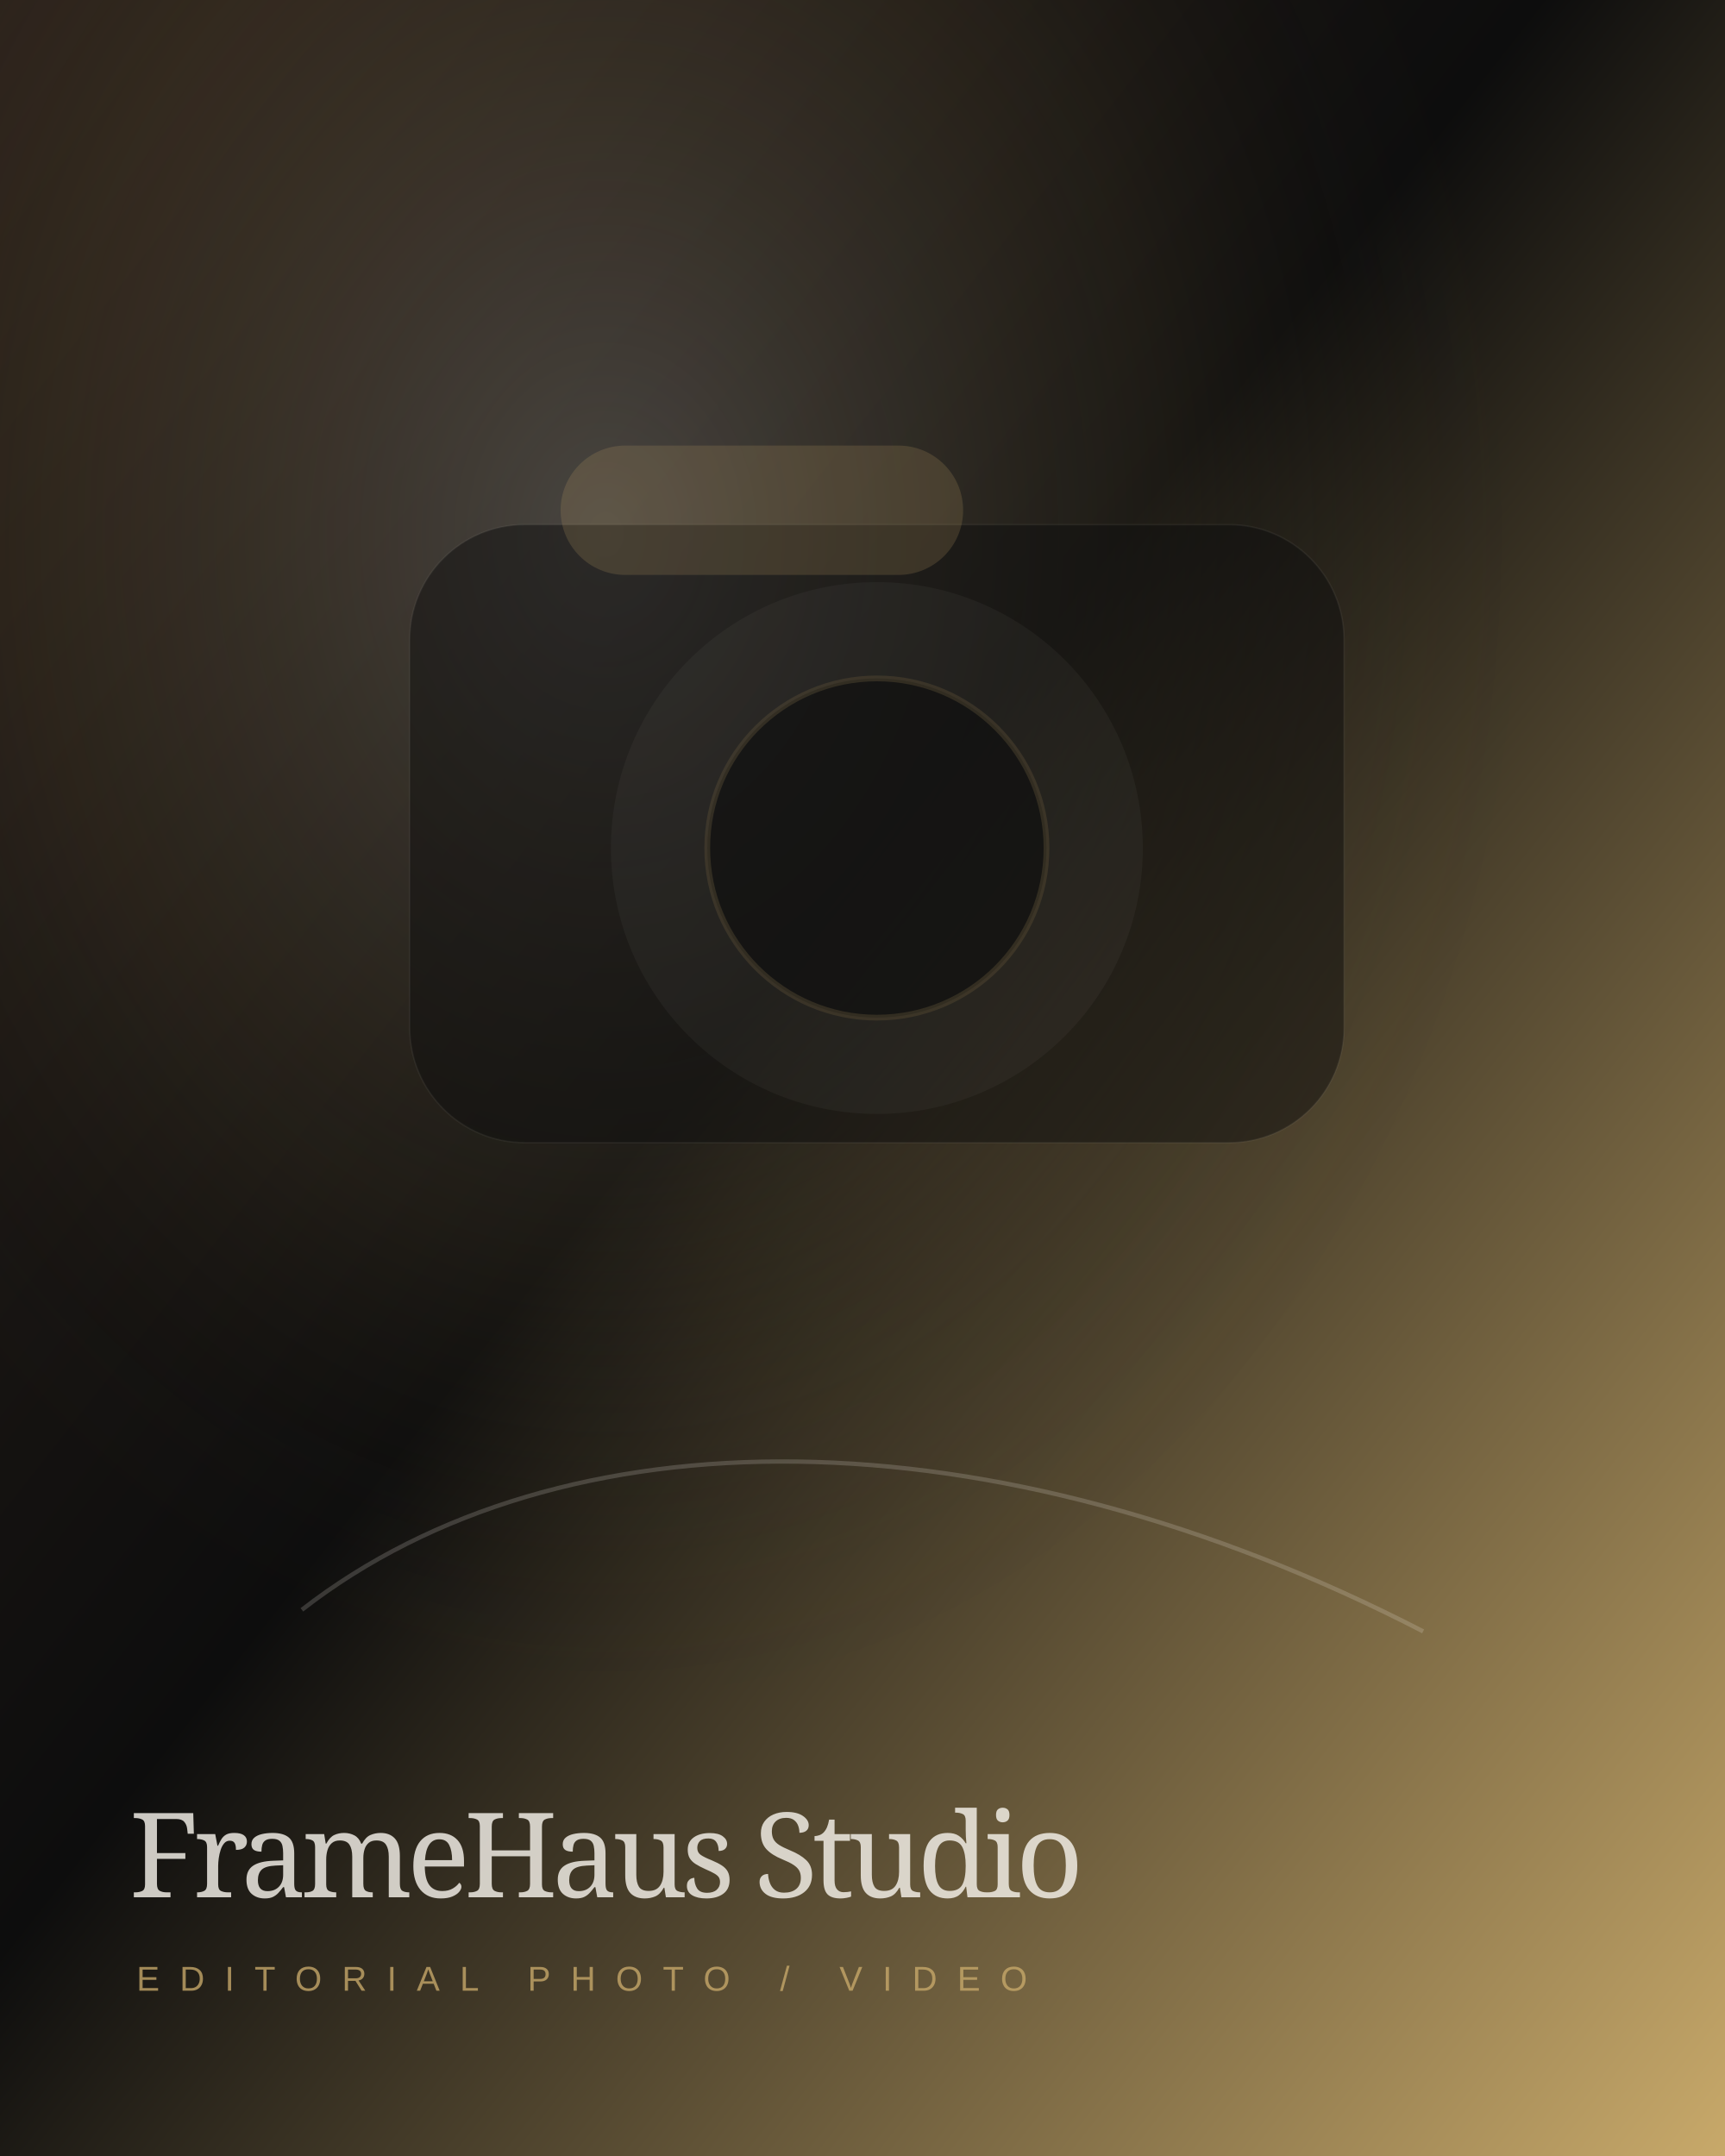
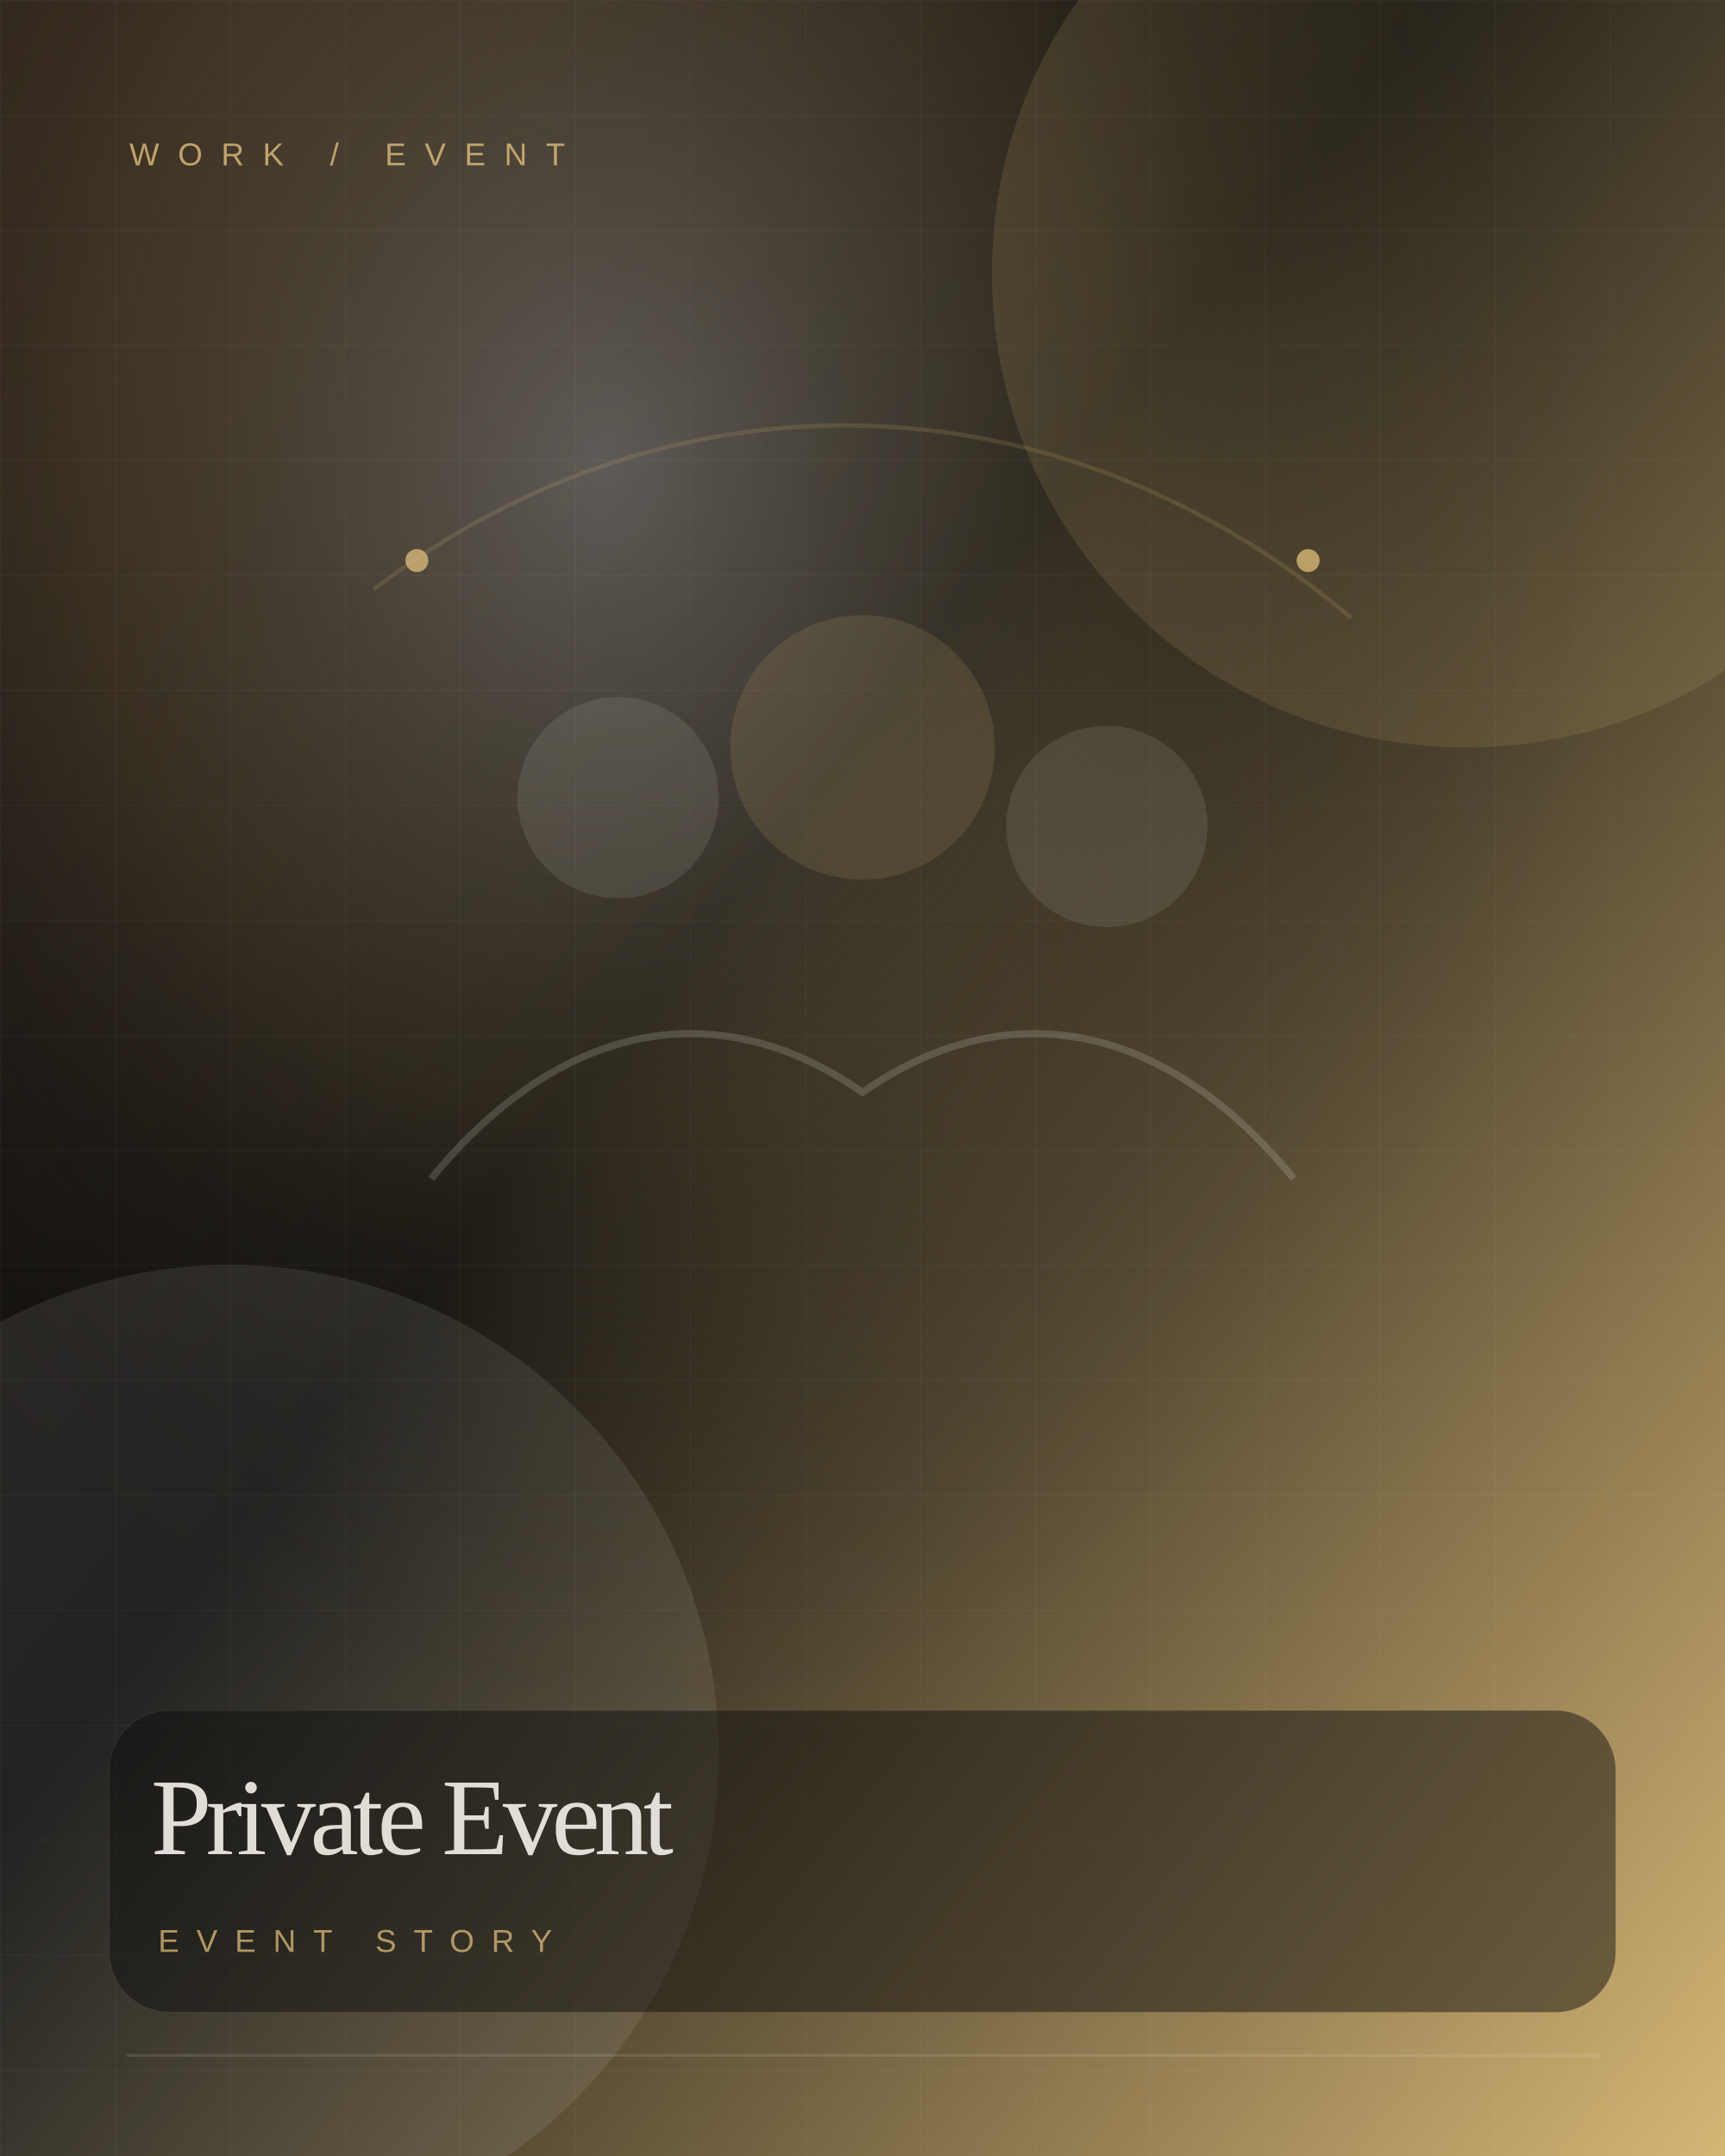
<svg xmlns="http://www.w3.org/2000/svg" width="1200" height="1500" viewBox="0 0 1200 1500">
  <defs>
-     <linearGradient id="bg" x1="0" y1="0" x2="1" y2="1">
+     <linearGradient id="bg-portfolio-event.svg" x1="0" y1="0" x2="1" y2="1">
      <stop offset="0%" stop-color="#2A211A" />
-       <stop offset="45%" stop-color="#0D0D0D" />
-       <stop offset="100%" stop-color="#C8A96A" />
+       <stop offset="42%" stop-color="#0D0D0D" />
+       <stop offset="100%" stop-color="#D6B675" />
    </linearGradient>
-     <radialGradient id="glow" cx="35%" cy="25%" r="55%">
-       <stop offset="0%" stop-color="#F5F1EA" stop-opacity=".22" />
-       <stop offset="60%" stop-color="#C8A96A" stop-opacity=".08" />
+     <radialGradient id="glow-portfolio-event.svg" cx="35%" cy="22%" r="58%">
+       <stop offset="0%" stop-color="#F5F1EA" stop-opacity=".32" />
+       <stop offset="52%" stop-color="#D6B675" stop-opacity=".15" />
      <stop offset="100%" stop-color="#0D0D0D" stop-opacity="0" />
    </radialGradient>
+     <pattern id="grid-portfolio-event.svg" width="80" height="80" patternUnits="userSpaceOnUse">
+       <path d="M 80 0 L 0 0 0 80" fill="none" stroke="#F5F1EA" stroke-opacity=".065" stroke-width="1" />
+     </pattern>
  </defs>
-   <rect width="1200" height="1500" fill="url(#bg)" />
-   <rect width="1200" height="1500" fill="url(#glow)" />
-   <circle cx="610" cy="590" r="185" fill="#F5F1EA" opacity=".08" />
-   <circle cx="610" cy="590" r="118" fill="#0D0D0D" opacity=".65" stroke="#C8A96A" stroke-opacity=".45" stroke-width="4" />
-   <rect x="285" y="365" width="650" height="430" rx="80" fill="#0D0D0D" opacity=".48" stroke="#F5F1EA" stroke-opacity=".12" />
-   <rect x="390" y="310" width="280" height="90" rx="45" fill="#C8A96A" opacity=".18" />
-   <path d="M210 1120 C390 980 690 980 990 1135" fill="none" stroke="#F5F1EA" stroke-opacity=".18" stroke-width="3" />
-   <text x="90" y="1320" fill="#F5F1EA" opacity=".82" font-family="Georgia" font-size="82" letter-spacing="-4">FrameHaus Studio</text>
-   <text x="95" y="1385" fill="#C8A96A" opacity=".78" font-family="Arial" font-size="24" letter-spacing="14">EDITORIAL PHOTO / VIDEO</text>
+   <rect width="1200" height="1500" fill="url(#bg-portfolio-event.svg)" />
+   <rect width="1200" height="1500" fill="url(#glow-portfolio-event.svg)" />
+   <rect width="1200" height="1500" fill="url(#grid-portfolio-event.svg)" opacity=".7" />
+   <circle cx="1020" cy="190" r="330" fill="#D6B675" opacity=".14" />
+   <circle cx="160" cy="1220" r="340" fill="#F5F1EA" opacity=".09" />
+   <text x="90" y="115" fill="#D6B675" opacity=".85" font-family="Arial, Helvetica, sans-serif" font-size="22" letter-spacing="13">WORK / EVENT</text>
+   <circle cx="430" cy="555" r="70" fill="#F5F1EA" opacity=".10" />
+   <circle cx="600" cy="520" r="92" fill="#D6B675" opacity=".14" />
+   <circle cx="770" cy="575" r="70" fill="#F5F1EA" opacity=".10" />
+   <path d="M300 820 C390 710 500 690 600 760 C700 690 810 710 900 820" fill="none" stroke="#F5F1EA" stroke-opacity=".17" stroke-width="5" />
+   <path d="M260 410 C470 250 740 260 940 430" fill="none" stroke="#D6B675" stroke-opacity=".16" stroke-width="3" />
+   <circle cx="290" cy="390" r="8" fill="#D6B675" opacity=".8" />
+   <circle cx="910" cy="390" r="8" fill="#D6B675" opacity=".8" />
+   <rect x="76" y="1190" width="1048" height="210" rx="42" fill="#0D0D0D" opacity=".48" stroke="#F5F1EA" stroke-opacity=".09" />
+   <text x="105" y="1290" fill="#F5F1EA" opacity=".9" font-family="Georgia, 'Times New Roman', serif" font-size="76" letter-spacing="-4">Private Event</text>
+   <text x="110" y="1358" fill="#D6B675" opacity=".78" font-family="Arial, Helvetica, sans-serif" font-size="22" letter-spacing="12">EVENT STORY</text>
+   <path d="M88 1430 L1112 1430" stroke="#F5F1EA" stroke-opacity=".12" stroke-width="2" />
</svg>
